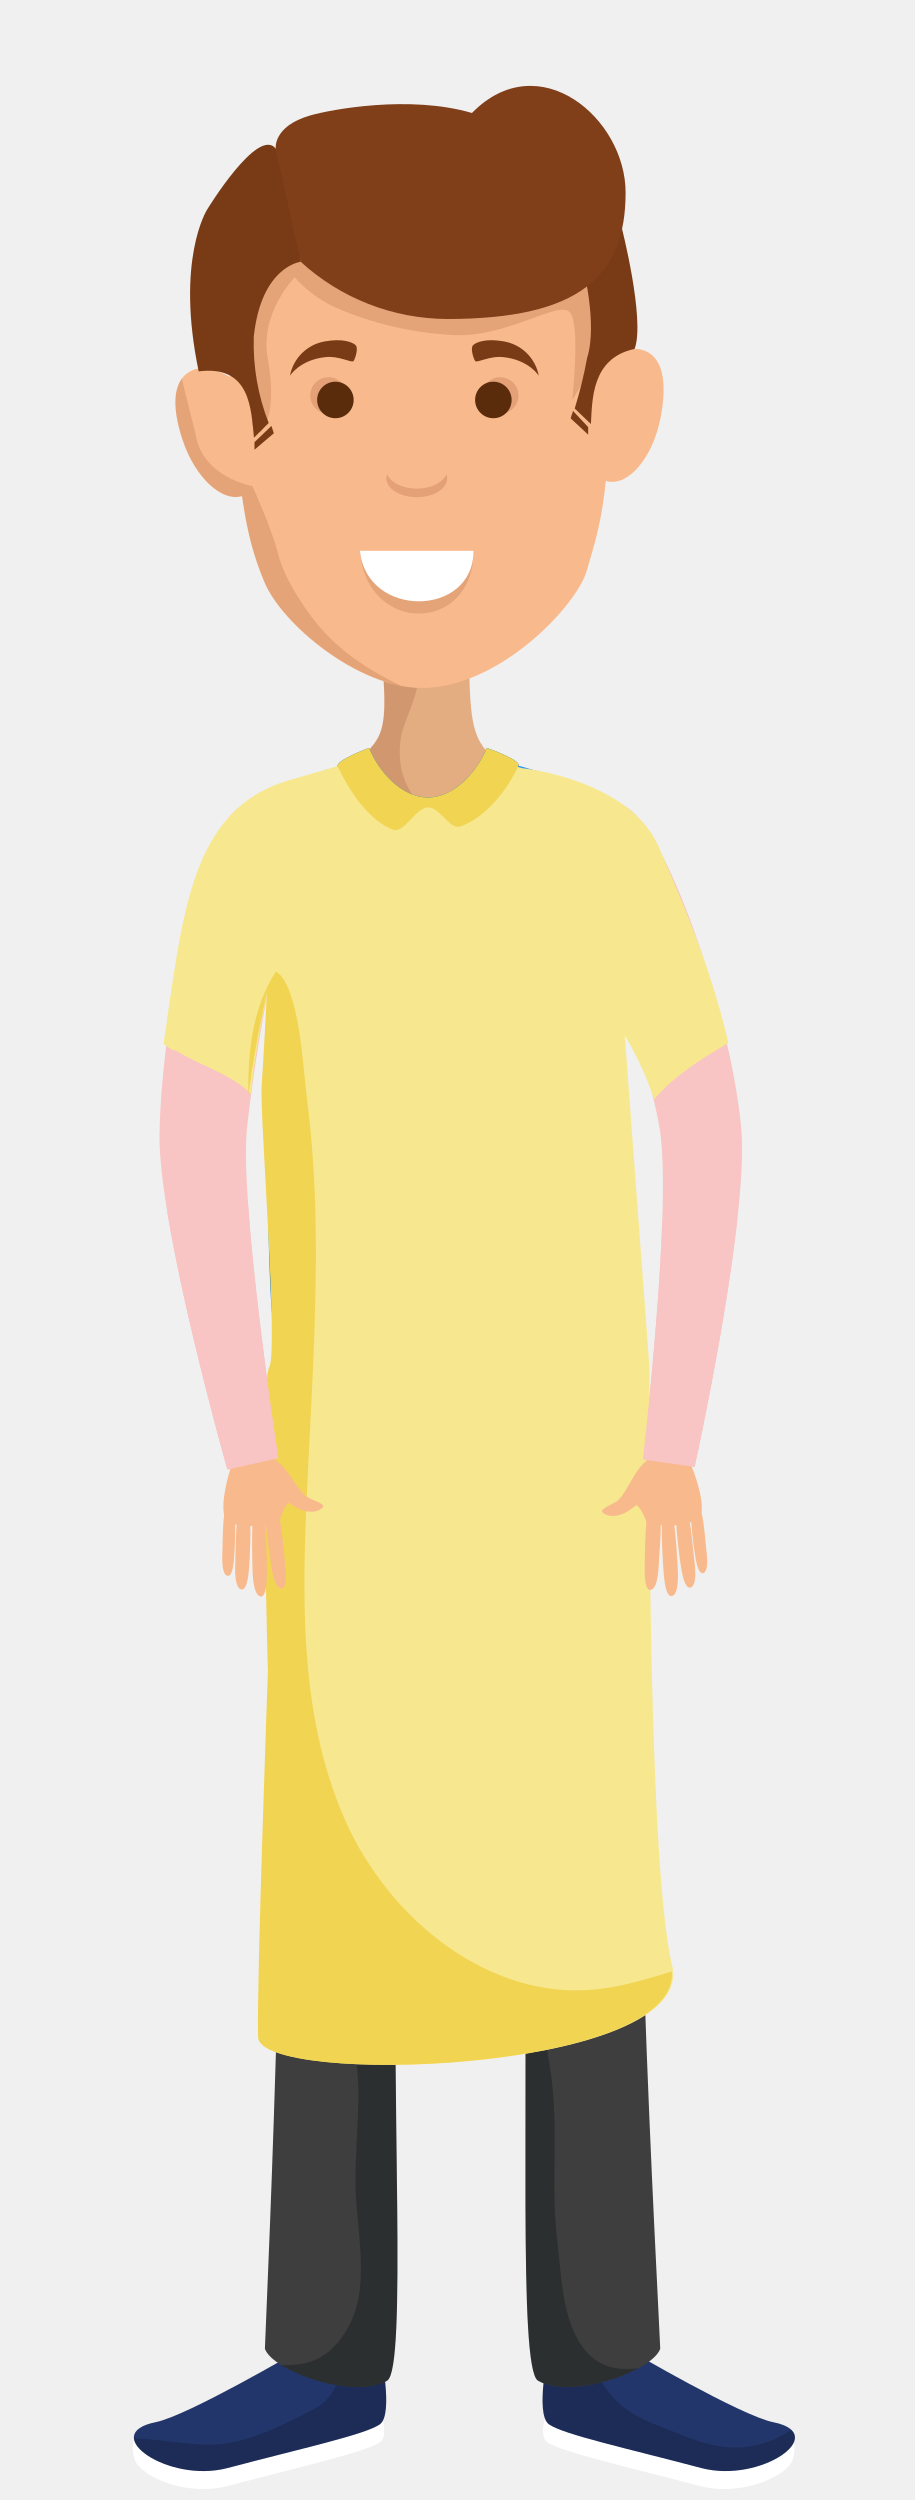
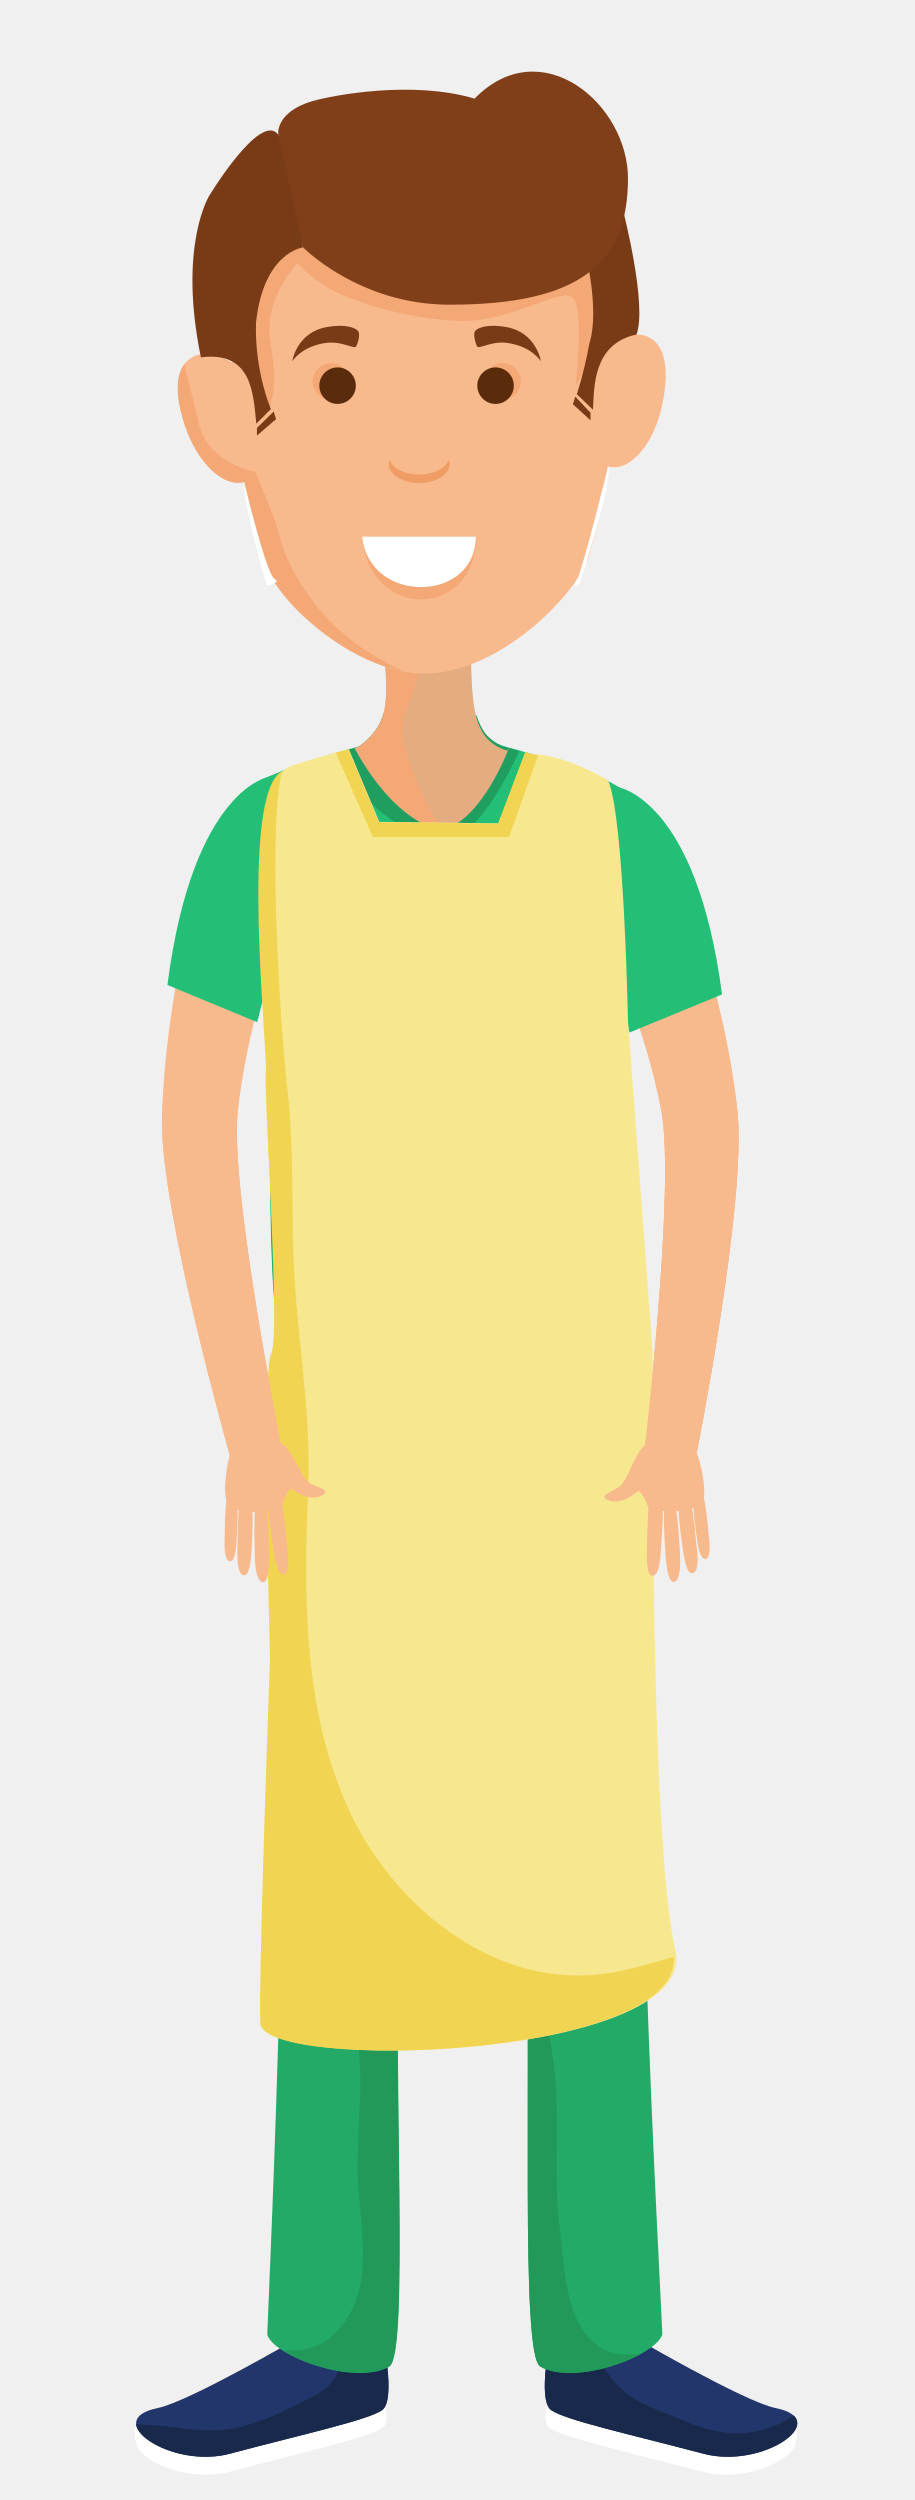
- <svg xmlns="http://www.w3.org/2000/svg" viewBox="0 0 300.52 821.26">
-   <defs>
-     <style>.cls-1{isolation:isolate;}.cls-2{fill:#fff;}.cls-3{fill:#22366b;}.cls-4{fill:#cfcfcf;}.cls-10,.cls-13,.cls-4,.cls-6,.cls-8{mix-blend-mode:multiply;}.cls-5{fill:#3e3e3e;}.cls-6{fill:#b7c1c6;}.cls-7{fill:#2b96f4;}.cls-8{fill:#ddcfc9;}.cls-9{fill:#e3ac81;}.cls-10{fill:#ebe0da;}.cls-11{fill:#f8ba8c;}.cls-12{fill:#793b16;}.cls-13{fill:#eadbd8;}.cls-14{fill:#5b2c0b;}.cls-15{fill:#803e19;}.cls-16{fill:#0874b7;}.cls-17{fill:#f8c4c4;}.cls-18{fill:#f7e88f;}.cls-19{fill:#f2d453;}</style>
-   </defs>
-   <g class="cls-1">
-     <g id="OBJECT">
-       <path class="cls-2" d="M74.76,816.67c24.38-6.46,45.14-11.14,50-14.34,3.3-2.16-.06-10.67-.06-10.67L98.42,778,44,800.84s-1.26,5.41,1,8.59C48.87,814.71,62.51,819.91,74.76,816.67Z" />
-       <path class="cls-2" d="M229.85,816.67c-24.38-6.46-45.14-11.14-50-14.34-3.3-2.16.07-10.67.07-10.67L206.19,778l54.43,22.89s1.28,5.41-1,8.59C255.75,814.71,242.1,819.91,229.85,816.67Z" />
-       <path class="cls-3" d="M230.35,810.76c-24.37-6.46-45.24-11-50-14.34s0-24.86,0-24.86l26.36.48S243.41,793.58,254,795.7C273.12,799.53,250,815.94,230.35,810.76Z" />
-       <path class="cls-4" d="M259.91,798.18A32.37,32.37,0,0,1,240.09,804c-5.9-.33-11.4-2.13-16.83-4.37-5.62-2.32-12.27-4.46-17.26-8-7.22-5.1-10.39-12.88-15.17-19.92l-10.5-.2s-4.78,21.51,0,24.86,25.65,7.88,50,14.34C247,815.16,266.21,804,259.91,798.18Z" />
-       <path class="cls-5" d="M151.24,501.37c6.69,10.52,18.82,59,20.73,119.64,2.06,65.48-1.91,157.25,4.78,161.07,11.27,6.44,37.76-3.34,40.14-10.52-.47-13.85-11.72-207.7-5.27-288.71C174.11,461.11,136,477.44,151.24,501.37Z" />
-       <path class="cls-6" d="M192.37,772.24c-7.83-9.22-7.92-25-9.31-36.42-2.2-18.15.53-35.88-2-54.09-1.64-11.83-5.71-28.62-.39-39.93,1.86-4,7.39-5.72,10.24-8.72,1.9-2-4.26-3.65-5.51-4.37-1.75-1-2.94-3.21-3.69-5-2.32-5.43-1.66-12.55-2.29-18.31-1.07-9.82-1.92-19.66-2.42-29.53-1.17-22.77,3.57-63-24.21-71.58,6.86,14.8,17.4,60.47,19.17,116.69,2.06,65.48-1.91,157.25,4.78,161.07,8,4.57,23.67,1,32.94-4.08C203.3,778.75,197.18,777.91,192.37,772.24Z" />
-       <path class="cls-3" d="M74.76,810.76c24.38-6.46,45.24-11,50-14.34s0-24.86,0-24.86L98.42,772S61.7,793.58,51.11,795.7C32,799.53,55.16,815.94,74.76,810.76Z" />
-       <path class="cls-4" d="M124.78,771.56l-14,.26a15.91,15.91,0,0,1-7.93,19.72c-8.18,4.25-17.56,9-26.58,10.83-10.13,2.11-20.82-1-31-1.25a3.31,3.31,0,0,1-1.3-.28c.2,5.94,16.44,13.71,30.78,9.92,24.38-6.46,45.24-11,50-14.34S124.78,771.56,124.78,771.56Z" />
-       <path class="cls-5" d="M148.05,499.54c-6.69,10.51-15.8,60.78-17.71,121.47-2.06,65.48,3.52,157.25-3.17,161.07-11.27,6.44-37.76-3.34-40.15-10.52.5-14.29,9.72-207.4,3.23-288.83C127.77,461,163.28,475.61,148.05,499.54Z" />
-       <path class="cls-6" d="M148.05,499.54c.49-.78.93-1.54,1.32-2.3-19.23,13-24.76,40.2-27.08,62.34-1.63,15.55-.18,31-1.4,46.53-.47,6.07-.91,13.23-5,18.15-2.58,3.13-5.9,5.3-9.29,7.41,3.52,2.34,7.76,4.3,9.51,8,3.34,7-1.24,11-1,18,.31,10.14,2.64,20.09,2.61,30.27s-1.13,20.53-.92,30.79c.31,15.07,5.45,33.79-3.42,47.48-6,9.23-12.54,10.88-21,10.74,8.9,5.57,26.19,10,34.74,5.13,6.69-3.82,1.11-95.59,3.17-161.07C132.25,560.32,141.36,510.05,148.05,499.54Z" />
-       <path class="cls-5" d="M91.46,487.79c-1.88-13.87-1.47-34.4.56-40.38S205,429.17,208.14,445.72c1.24.06,5.67,19.45,3.48,37.13C208.4,508.94,94.57,510.72,91.46,487.79Z" />
-       <path class="cls-7" d="M208.14,445.72C189.87,459.61,112,460,92,447.41c-6.68-14.59-2.89-126.52-2.89-126.52S73.38,271.14,77.94,266c9.28-10.5,63.53-21.76,63.53-21.76S199.19,257,205.5,266c3.07,4.39-5.13,45-2.83,88.87C205.11,401.27,211.92,429.75,208.14,445.72Z" />
-       <path class="cls-8" d="M191.34,327.68a231.33,231.33,0,0,0,7.64,51c2.09,8.12,3.82,16.33,5.91,24.44a60.72,60.72,0,0,0,2.77,7.91c-1.53-14.81-3.79-33.31-5-56.17-1.38-26.4,1-51.61,2.51-68.46C198,299.31,190.91,313.45,191.34,327.68Z" />
-       <path class="cls-8" d="M151.88,447.47c-25,.9-44.8-11.75-48.75-24.87s-2.84-69.46-4.56-94.13c-1.19-17-7.54-30.54-18.72-41.23,3.54,15.51,9.28,33.65,9.28,33.65S85.34,432.82,92,447.41c14.48,9.16,59.48,11.44,90.06,6.7C171.63,453.67,161.91,447.11,151.88,447.47Z" />
-       <path class="cls-9" d="M166.45,250.41s-7.19,12.72-24.3,12.72a34,34,0,0,1-26.25-12.61s3.23-1.17,7.07-6.31,4.33-12.36,1.38-37.81c-3.65-31.56,28.72-34.23,30.06-6.45-.81,32.2.27,39.67,4.29,45.35C161.46,249.2,166.45,250.41,166.45,250.41Z" />
-       <path class="cls-10" d="M131.57,243.07c1.12-8.51,11-21.63,2.47-29.14a21.86,21.86,0,0,0-9.37-4.66c2.59,23.11,2.1,29.86-1.7,34.94s-7.07,6.31-7.07,6.31A39.77,39.77,0,0,0,136.25,262C132.41,257.22,130.58,250.66,131.57,243.07Z" />
-       <path class="cls-11" d="M209.93,114.71c-2.39-.42-5.66.56-8.78,2.52.21-8.64.35-17.75.49-27.38.49-34.42-35.73-51.47-65.7-47.94C98.51,46.31,73.25,61.56,74.06,92c.21,8,.65,19.35,1.48,31.85-4.05-2.44-8.53-3.47-11.41-2.55-7.42,2.39-8.14,11.46-4.07,23.5S72.74,164.94,79.49,163c1.81,12.55,3.86,19.76,7.32,28.14,5.81,14.06,31,34.87,51.78,34.87,25.34,0,50.75-26.93,54.12-38.39,2.88-9.81,5-16.63,6.31-29.67a4.41,4.41,0,0,0,.7.23c7,1.34,14.68-8,17.23-20.71C219.46,124.93,217.59,116,209.93,114.71Z" />
-       <path class="cls-10" d="M104.11,204.85c-4.75-5.83-10.86-15.29-12.65-22.57-2.06-8.38-8.53-22.59-8.53-22.59s-16.33-2.78-18.66-16.9c-.26-1.59-4.34-16.93-4.49-18.52-3.13,4.12-2.77,11.47.28,20.49,4.09,12.05,12.68,20.18,19.43,18.19,1.81,12.55,3.86,19.76,7.32,28.14,5.17,12.51,25.71,30.35,44.78,34.14C121.06,220.11,111.49,213.91,104.11,204.85Z" />
-       <path class="cls-10" d="M201.5,99c-3.73-10.17-2.38-20-11.22-22.37-5.73-1.53-31.77,21-37.47,19.43-12.69-3.62-23.34-8.25-33.41-16.8-3.08-2.62-8.78-7.33-12.74-3.44-2.54,2.5-8.6-2.78-10,.45-3.34,7.58-8-2.14-13.28,4.39-1.63,2-4,13.07-5.9,14.79-2.92,2.65,4.72,23.88,5.06,27.4a138.43,138.43,0,0,1,.26,16.79c.26-.32,2.58,2.77,2.85,2.44,4.72-5.83,3.59-17.27,2.3-24.43-2.68-14.89,8.87-26.52,8.87-26.52A40.69,40.69,0,0,0,110.14,101a111.61,111.61,0,0,0,39,9.08c17.48.86,34.48-11.6,38.06-7.48s.77,28.76.77,28.76S204.16,106.23,201.5,99Z" />
-       <path class="cls-12" d="M98.78,86s0-25.24-8.2-37.2C84.69,41.45,68,68.91,68,68.91S57.59,85.3,65.27,122c17-2.15,17.19,12.3,18.16,21.79,1.71-1.77,4.84-4.83,4.84-4.83a71.19,71.19,0,0,1-4.9-28.39C85.83,87.44,98.78,86,98.78,86Z" />
-       <path class="cls-12" d="M191.32,86.91s5.14,19.44,1.54,30.7a139.3,139.3,0,0,1-4.07,16.59l5.33,5.11c.45-7.73.08-21.7,14.35-24.68,3.57-9.57-4.35-40.33-4.35-40.33Z" />
-       <path class="cls-12" d="M116.18,118.57c-.55.85-4.66-1.76-9.31-1.25-8.44.91-11.62,6.12-11.62,6.12a14.08,14.08,0,0,1,11.6-11.31c5.75-1,8.87.25,9.93,1.21S116.72,117.72,116.18,118.57Z" />
-       <path class="cls-10" d="M118.22,181.05c2.2,27.6,37.36,27.11,37.36,0Z" />
-       <path class="cls-13" d="M136.9,160.52c-4.73,0-8.69-2.05-9.71-4.79a4,4,0,0,0-.27,1.4c0,3.42,4.47,6.19,10,6.19s10-2.77,10-6.19a4,4,0,0,0-.27-1.4C145.59,158.47,141.63,160.52,136.9,160.52Z" />
-       <path class="cls-13" d="M113.92,129.93a6,6,0,1,1-6-6A6,6,0,0,1,113.92,129.93Z" />
-       <path class="cls-14" d="M116.18,131.39a6,6,0,1,1-6-6A6,6,0,0,1,116.18,131.39Z" />
-       <path class="cls-12" d="M156.07,118.57c.54.85,4.65-1.76,9.3-1.25,8.44.91,11.63,6.12,11.63,6.12a14.09,14.09,0,0,0-11.61-11.31c-5.75-1-8.87.25-9.93,1.21S155.52,117.72,156.07,118.57Z" />
-       <path class="cls-13" d="M158.32,129.93a6,6,0,1,0,6-6A6,6,0,0,0,158.32,129.93Z" />
-       <path class="cls-14" d="M156.07,131.39a6,6,0,1,0,6-6A6,6,0,0,0,156.07,131.39Z" />
-       <path class="cls-15" d="M205.51,63.31c0,27.48-15.17,41.48-58.63,41.48A71.83,71.83,0,0,1,98.78,86l-8.2-37.2s-1-7.3,11.28-10.86c6.7-1.94,32.68-6.86,53.17-.82C177,14.68,205.56,38.86,205.51,63.31Z" />
-       <path class="cls-16" d="M159.9,245.68c-3.08,7.66-10.57,16.3-19.33,16.3s-16.25-8.64-19.33-16.3c0,0-11.22,4.17-10.31,6.11,3.62,7.74,10.19,17.79,18.24,20.79,3.55,1.33,7.45-7.33,11.46-7.33s7.18,7.48,10.61,6.26c8.36-3,15.45-12,19.1-20C171.19,249.64,159.9,245.68,159.9,245.68Z" />
-       <polygon class="cls-12" points="193.22 142.79 187.45 137.42 188.24 135 193.22 140.31 193.22 142.79" />
-       <polygon class="cls-12" points="83.6 147.73 89.96 142.33 89.17 139.91 83.6 145.24 83.6 147.73" />
-       <path class="cls-2" d="M118.24,180.93c2.2,22.34,37.32,21.94,37.32,0Z" />
-       <path class="cls-7" d="M112.49,250l-.12-.12S119.82,247.81,112.49,250Z" />
-       <path class="cls-17" d="M74.7,482.73,91.46,479s-12.9-83.26-10.31-108.57a549.68,549.68,0,0,1,9.43-56.93s1.35-55.19-11.33-48.72S53,333.8,52.4,372.52C51.92,402.4,74.7,482.73,74.7,482.73Z" />
-       <path class="cls-17" d="M228.18,481.87l-17-2.41s10-84.66,5.37-109.68c-5.13-27.72-17.86-55.35-17.86-55.35s-6.89-55.09,6.26-49.67,34.75,66.78,38.5,105.33C246.33,399.84,228.18,481.87,228.18,481.87Z" />
-       <path class="cls-18" d="M220.79,645.57c-8.63-35.39-7.46-196.64-7.46-196.64l-8.1-108.81a108.84,108.84,0,0,1,9.66,21l.06-.08c6.78-7.92,15.57-13.18,24.32-18.48-6-26.18-16.8-50.17-22.78-64.15-9.61-22.46-45-26.07-45-26.07l-3.9-1.08L156.83,260l-7.92,4h-5.65l-11.76-1.12h-6L122.6,260l-9-9.11c-3.07.91-8.72,2.56-18.58,5.41C62,265.84,60,301.44,53.71,342.93l2.77,1.91a4,4,0,0,1,1.83.61c7.75,4.7,17.61,7.39,24.14,13.88a281,281,0,0,1,5.68-34.15S87,348,86.35,357s5.54,87,2.43,92.26-.42,99.93-.42,99.93S84.64,652.79,85.2,669.23c.55,16.11,138.69,11.91,135.92-21.63A12.25,12.25,0,0,0,220.79,645.57Z" />
-       <path class="cls-19" d="M84.79,669.23C84.23,652.79,88,549.16,88,549.16s-2.69-94.66.42-99.93S85.3,366,85.94,357s1.78-31.79,1.78-31.79c.28.39-3.66,15.42-6.13,34.54-.25-14.9,1.59-29.13,9.07-40.63,7.71,4.83,8.89,31.83,10.06,40.72a379.68,379.68,0,0,1,3,44.58c.41,30.38-1.83,60.71-3.11,91.05-1.47,35-1.31,71.33,13.12,103.24s46.82,58.22,81.68,54.85c8.65-.84,17-3.4,25.32-5.93C223.48,681.14,85.34,685.34,84.79,669.23Z" />
-       <path class="cls-11" d="M230.36,497c1.58-5.69-6.36-26.4-11.17-26.28-4,.1-10.43,16.14-10.18,23.7,1.55.88,2.69,3.93,3.33,5.42S228.78,502.71,230.36,497Z" />
-       <path class="cls-11" d="M218,516.43c-.33-4.14-.71-10.64-.59-16.32a12.6,12.6,0,0,0,3.85-.81c.83,5.27,1.16,12,1.39,16,.33,5.85-.48,8.84-2,9C219.25,524.51,218.39,521.78,218,516.43Z" />
-       <path class="cls-11" d="M223.62,514.2c-.57-3.85-1.35-9.93-1.57-15.25a16,16,0,0,0,4.09-1.11c1.13,4.91,1.5,11.42,2,15.19.68,5.46.07,8.28-1.44,8.51C225.37,521.74,224.37,519.21,223.62,514.2Z" />
-       <path class="cls-11" d="M228.26,510.49a130.07,130.07,0,0,1-1.35-13,13.06,13.06,0,0,0,3.49-.94c1,4.19,1.28,9.74,1.68,13,.58,4.67.06,7.07-1.22,7.27C229.75,516.93,228.89,514.76,228.26,510.49Z" />
-       <path class="cls-11" d="M211.78,514.57c.07-3.9.11-11.45.77-16.73,1.29.11,3.18,1.27,4.42,1,.31,5-.41,11.5-.57,15.29-.23,5.51-1.3,8.19-2.83,8.17C212.26,522.29,211.69,519.62,211.78,514.57Z" />
-       <path class="cls-11" d="M202.85,493c3.06-2.43,5.73-11,10.33-13.66.7,1.1,4.22,6.47,5.18,7.29-3.81,3.29-8.28,7.2-11.4,9.37-4.52,3.15-8.2,1.94-9.11.71C197.07,495.61,201.31,494.19,202.85,493Z" />
-       <path class="cls-11" d="M73.75,498c-2-5.54,4.21-26.83,9-27.1,4-.22,11.7,15.25,12.06,22.81-1.48,1-2.37,4.13-2.88,5.67S75.79,503.55,73.75,498Z" />
-       <path class="cls-11" d="M87.67,516.35c0-4.15-.15-10.66-.73-16.31a12.92,12.92,0,0,1-3.91-.5c-.4,5.32-.18,12-.08,16.06.14,5.86,1.19,8.77,2.76,8.85C87.05,524.51,87.68,521.71,87.67,516.35Z" />
-       <path class="cls-11" d="M81.85,514.59c.26-3.9.55-10,.34-15.34a15.76,15.76,0,0,1-4.16-.77c-.74,5-.58,11.5-.74,15.3-.24,5.5.6,8.26,2.12,8.37C80.72,522.24,81.52,519.63,81.85,514.59Z" />
-       <path class="cls-11" d="M76.94,511.26c.22-3.32.46-8.55.29-13.09a13.4,13.4,0,0,1-3.56-.65c-.62,4.25-.48,9.81-.63,13-.2,4.7.52,7.06,1.81,7.15C76,517.79,76.66,515.57,76.94,511.26Z" />
-       <path class="cls-11" d="M93.69,514c-.39-3.88-1-11.4-2.12-16.61-1.28.22-3.07,1.53-4.32,1.36.1,5,1.34,11.43,1.8,15.2.68,5.47,2,8.06,3.48,7.91C93.84,521.73,94.19,519,93.69,514Z" />
-       <path class="cls-11" d="M100.84,491.74c-3.24-2.18-6.6-10.49-11.4-12.79-.6,1.16-3.68,6.79-4.57,7.68,4.07,3,8.84,6.52,12.12,8.43,4.76,2.77,8.33,1.26,9.14,0C106.83,493.91,102.48,492.83,100.84,491.74Z" />
-       <path class="cls-17" d="M219.2,401.4c-.55-.1-1.11-.21-1.65-.33-1.14,34-6.38,78.39-6.38,78.39l17,2.41s10.17-46,14.07-81.57A57,57,0,0,1,219.2,401.4Z" />
-       <path class="cls-17" d="M54.93,398c5.85,35.7,19.77,84.78,19.77,84.78L91.46,479s-7.55-48.76-9.94-83A262,262,0,0,1,54.93,398Z" />
-       <path class="cls-19" d="M159.9,245.68c-3.08,7.66-10.57,16.3-19.33,16.3s-16.25-8.64-19.33-16.3c0,0-11.22,4.17-10.31,6.11,3.62,7.74,10.19,17.79,18.24,20.79,3.55,1.33,7.45-7.33,11.46-7.33s7.18,7.48,10.61,6.26c8.36-3,15.45-12,19.1-20C171.19,249.64,159.9,245.68,159.9,245.68Z" />
+ <svg xmlns="http://www.w3.org/2000/svg" version="1.1" id="Layer_1" x="0px" y="0px" viewBox="0 0 300.5 821.3" style="enable-background:new 0 0 300.5 821.3;" xml:space="preserve">
+   <style type="text/css">
+ 	.st0{fill:#F8BA8C;}
+ 	.st1{fill:#FFFFFF;}
+ 	.st2{fill:#22366B;}
+ 	.st3{fill:#18294C;}
+ 	.st4{fill:#22AA66;}
+ 	.st5{fill:#229958;}
+ 	.st6{fill:#209E5F;}
+ 	.st7{fill:#24BF77;}
+ 	.st8{fill:#25AF66;}
+ 	.st9{fill:#E3AC81;}
+ 	.st10{fill:#F4A876;}
+ 	.st11{fill:#793B16;}
+ 	.st12{fill:#EADBD5;}
+ 	.st13{fill:#EF9D65;}
+ 	.st14{fill:#5B2C0B;}
+ 	.st15{fill:#803E19;}
+ 	.st16{fill:#F7E88F;}
+ 	.st17{fill:#F2D453;}
+ </style>
+   <g id="BACKGROUND">
+ </g>
+   <g id="OBJECT">
+     <path class="st0" d="M228.9,477.2l-17-2.4c0,0,10-84.7,5.4-109.7c-5.1-27.7-17.9-55.3-17.9-55.3s-6.9-55.1,6.3-49.7   s32.8,66.9,36.6,105.5C245.2,395.3,228.9,477.2,228.9,477.2z" />
+     <g>
+       <g>
+         <g>
+           <g>
+             <path class="st1" d="M75.5,812c24.4-6.5,45.1-11.1,50-14.3c3.3-2.2-0.1-10.7-0.1-10.7l-26.3-13.7l-54.4,22.9c0,0-1.3,5.4,1,8.6       C49.6,810,63.3,815.2,75.5,812z" />
+             <path class="st1" d="M230.6,812c-24.4-6.5-45.1-11.1-50-14.3c-3.3-2.2,0.1-10.7,0.1-10.7l26.3-13.7l54.4,22.9       c0,0,1.3,5.4-1,8.6C256.5,810,242.9,815.2,230.6,812z" />
+             <path class="st2" d="M231.1,806.1c-24.4-6.5-45.2-11-50-14.3s0-24.9,0-24.9l26.4,0.5c0,0,36.7,21.5,47.3,23.7       C273.9,794.9,250.7,811.3,231.1,806.1z" />
+             <path class="st3" d="M260.7,793.5c-5.4,4-13.4,6.2-19.8,5.9c-5.9-0.3-11.4-2.1-16.8-4.4c-5.6-2.3-12.3-4.5-17.3-8       c-7.2-5.1-10.4-12.9-15.2-19.9l-10.5-0.2c0,0-4.8,21.5,0,24.9c4.8,3.3,25.6,7.9,50,14.3C247.8,810.5,267,799.3,260.7,793.5z" />
+             <path class="st4" d="M152,496.7c6.7,10.5,18.8,58.9,20.7,119.6c2.1,65.5-1.9,157.2,4.8,161.1c11.3,6.4,37.8-3.3,40.1-10.5       c-0.5-13.9-11.7-207.7-5.3-288.7C174.9,456.4,136.8,472.8,152,496.7z" />
+             <path class="st5" d="M193.1,767.6c-7.8-9.2-7.9-25-9.3-36.4c-2.2-18.1,0.5-35.9-2-54.1c-1.6-11.8-5.7-28.6-0.4-39.9       c1.9-4,7.4-5.7,10.2-8.7c1.9-2-4.3-3.6-5.5-4.4c-1.7-1-2.9-3.2-3.7-5c-2.3-5.4-1.7-12.5-2.3-18.3c-1.1-9.8-1.9-19.7-2.4-29.5       c-1.2-22.8,3.6-63-24.2-71.6c6.9,14.8,17.4,60.5,19.2,116.7c2.1,65.5-1.9,157.2,4.8,161.1c8,4.6,23.7,1,32.9-4.1       C204.1,774.1,197.9,773.2,193.1,767.6z" />
+             <path class="st2" d="M75.5,806.1c24.4-6.5,45.2-11,50-14.3s0-24.9,0-24.9l-26.4,0.5c0,0-36.7,21.5-47.3,23.7       C32.8,794.9,55.9,811.3,75.5,806.1z" />
+             <path class="st3" d="M125.5,766.9l-14,0.3c2.4,7.1,0.2,15.5-7.9,19.7c-8.2,4.3-17.6,9-26.6,10.8c-10.1,2.1-20.8-1-31-1.2       c-0.5,0-0.9-0.1-1.3-0.3c0.2,5.9,16.4,13.7,30.8,9.9c24.4-6.5,45.2-11,50-14.3C130.3,788.4,125.5,766.9,125.5,766.9z" />
+             <path class="st4" d="M148.8,494.9c-6.7,10.5-15.8,60.8-17.7,121.5c-2.1,65.5,3.5,157.2-3.2,161.1c-11.3,6.4-37.8-3.3-40.1-10.5       c0.5-14.3,9.7-207.4,3.2-288.8C128.5,456.3,164,470.9,148.8,494.9z" />
+             <path class="st5" d="M148.8,494.9c0.5-0.8,0.9-1.5,1.3-2.3c-19.2,13-24.8,40.2-27.1,62.3c-1.6,15.6-0.2,31-1.4,46.5       c-0.5,6.1-0.9,13.2-5,18.1c-2.6,3.1-5.9,5.3-9.3,7.4c3.5,2.3,7.8,4.3,9.5,8c3.3,7-1.2,11-1,18c0.3,10.1,2.6,20.1,2.6,30.3       c0,10.3-1.1,20.5-0.9,30.8c0.3,15.1,5.4,33.8-3.4,47.5c-6,9.2-12.5,10.9-21,10.7c8.9,5.6,26.2,10,34.7,5.1       c6.7-3.8,1.1-95.6,3.2-161.1C133,555.7,142.1,505.4,148.8,494.9z" />
+             <path class="st4" d="M212.4,478.2c-3.2,26.1-117,27.9-120.2,4.9c-1.5-10.9-1.5-26-0.5-34.8c0.3-2.4,0.6-4.3,1.1-5.6       c2-6,112.9-18.2,116.1-1.7c0.4,0,1,1.7,1.7,4.5C212.2,452.4,213.9,465.7,212.4,478.2z" />
+             <path class="st6" d="M210.6,445.6c-1.7,1.2-3.6,2-5.6,2.8c-29.4,11.8-62.5,11.2-93.6,5.4c-6.3-1.2-13.5-2.5-19.7-5.4       c0.3-2.4,0.6-4.3,1.1-5.6c2-6,112.9-18.2,116.1-1.7C209.3,441.1,209.9,442.8,210.6,445.6z" />
+             <path class="st7" d="M208.9,441.1c-5,3.8-14.5,6.6-26.1,8.4c-7,1.1-14.7,1.8-22.6,2.1c-1.6,0.1-3.2,0.1-4.8,0.2       c-0.8,0-1.6,0-2.4,0c-24.8,0.4-50-2.6-60.2-9.1c-6.7-14.6-2.9-126.5-2.9-126.5s-0.1-0.2-0.2-0.6c0-0.1-0.1-0.2-0.1-0.3       c-0.1-0.2-0.1-0.4-0.2-0.6c0,0,0,0,0-0.1l0,0c0-0.1-0.1-0.2-0.1-0.3c-0.2-0.8-0.5-1.7-0.9-2.8c-0.1-0.2-0.1-0.4-0.2-0.7       c-0.1-0.4-0.3-0.9-0.4-1.4c-0.1-0.2-0.1-0.4-0.2-0.6c0-0.1,0-0.1,0-0.2c-0.1-0.4-0.2-0.7-0.3-1.1c0,0,0,0,0-0.1l0,0       c0-0.2-0.1-0.3-0.1-0.5c-0.1-0.3-0.2-0.5-0.2-0.8c-0.6-2-1.2-4.2-1.9-6.5c-0.2-0.8-0.4-1.6-0.7-2.5c-0.3-0.9-0.5-1.9-0.8-2.9       s-0.5-2-0.8-2.9c-0.1-0.4-0.2-0.8-0.3-1.2c0-0.1,0-0.2-0.1-0.3c-0.2-0.9-0.5-1.9-0.7-2.8c0-0.1,0-0.1,0-0.2       c-0.2-0.6-0.3-1.3-0.5-1.9c-2.7-11.2-4.5-21.6-2.5-23.8c0.3-0.4,0.8-0.8,1.3-1.2l0,0c5.5-4.6,18.7-9.2,31.5-12.9       c2-0.6,3.9-1.1,5.8-1.6l0,0c5.6-1.5,10.9-2.8,15.1-3.8c5.9-1.4,9.8-2.2,9.8-2.2s11.4,2.5,24.6,6.1c0.2,0.1,0.3,0.1,0.3,0.1l0,0       c1.1,0.3,2.3,0.6,3.4,0.9c13.9,3.9,28.9,8.8,34.2,13.1l0,0c0.6,0.5,1.1,1,1.5,1.5c1.2,1.8,0.7,9.3-0.3,20.4       c-0.2,2.1-0.4,4.3-0.6,6.6c-0.1,0.9-0.2,1.8-0.2,2.7c-0.1,1.6-0.3,3.3-0.4,5c-0.1,1.1-0.2,2.3-0.3,3.5       c-0.3,3.9-0.6,8.1-0.8,12.4c-0.1,1.1-0.1,2.3-0.2,3.5c-0.1,1-0.1,2.1-0.1,3.1c0,0.1,0,0.2,0,0.3v0.1c-0.1,2.4-0.2,4.9-0.2,7.4       c0,1.2-0.1,2.4-0.1,3.6c-0.1,6.6,0,13.4,0.4,20.3c0.1,1.7,0.2,3.4,0.3,5.1c0,0.8,0.1,1.7,0.2,2.5c0.2,3.2,0.4,6.3,0.7,9.4       c0.1,0.8,0.1,1.5,0.2,2.2c0.2,2.1,0.4,4.2,0.5,6.3c0.1,0.7,0.1,1.4,0.2,2.1c0.3,3,0.6,5.9,0.8,8.7c0.1,1.1,0.2,2.2,0.4,3.3       c0.3,2.7,0.6,5.3,0.8,7.9c0.2,1.5,0.3,2.9,0.5,4.3c0.2,1.5,0.3,3,0.5,4.4C210,421.6,210.8,432.9,208.9,441.1z" />
+             <path class="st6" d="M170.6,246.7c-2.7,6-12.9,27.2-23.6,29.5c0,0-24.9-1.5-35.6-29c2-0.6,3.9-1.1,5.8-1.6l0,0       c0.2-0.1,0.4-0.2,0.6-0.3c0.1-0.1,0.3-0.2,0.4-0.3c1.3-0.9,3.3-2.5,5.4-5.4c0.1-0.2,0.2-0.3,0.3-0.5c0.2-0.3,0.4-0.6,0.6-1       c0.1-0.2,0.2-0.4,0.3-0.6c0.5-1,0.9-2,1.2-3.2c2.1-0.1,4.6-0.2,7.2-0.3l0,0c7.4-0.2,16.2,0,23.4,1.1c0.7,2.3,1.5,3.9,2.6,5.5       c2.3,3.3,6.3,4.7,7.4,5c0.2,0.1,0.3,0.1,0.3,0.1l0,0C168.3,246.1,169.5,246.4,170.6,246.7z" />
+             <path class="st6" d="M192.1,323c0.5,17.3,3.3,34.2,7.6,51c2.1,8.1,3.8,16.3,5.9,24.4c0.7,2.7,1.7,5.3,2.8,7.9       c-1.5-14.8-3.8-33.3-5-56.2c-1.4-26.4,1-51.6,2.5-68.5C198.8,294.6,191.7,308.8,192.1,323z" />
+             <path class="st8" d="M152.6,442.8c-25,0.9-44.8-11.7-48.8-24.9c-4-13.1-2.8-69.5-4.6-94.1c-1.2-17-7.5-30.5-18.7-41.2       c3.5,15.5,9.3,33.7,9.3,33.7S86,428.2,92.7,442.8c14.5,9.2,59.5,11.4,90.1,6.7C172.4,449,162.7,442.4,152.6,442.8z" />
+             <path class="st9" d="M167.2,245.7L167.2,245.7c-0.2,0.6-8.9,23.9-22,27c-0.8-0.2-1.7-0.4-2.5-0.6c-0.2-0.1-0.4-0.1-0.6-0.2       c-0.3-0.1-0.6-0.2-0.8-0.3c-0.4-0.1-0.7-0.3-1.1-0.4c-0.3-0.1-0.7-0.3-1-0.5c-12-5.9-20.6-21-22.3-24.2       c-0.1-0.1-0.1-0.2-0.2-0.3c0-0.1-0.1-0.1-0.1-0.2c0-0.1,0-0.1,0-0.1s0,0,0.1-0.1s0.3-0.1,0.5-0.2l0,0c0.2-0.1,0.4-0.2,0.6-0.3       c0.1-0.1,0.3-0.2,0.4-0.3c1.3-0.9,3.3-2.5,5.4-5.4c0.1-0.2,0.2-0.3,0.3-0.5c0.2-0.3,0.4-0.6,0.6-1c0.1-0.2,0.2-0.4,0.3-0.6       c0.5-1,0.9-2,1.2-3.2c0.1-0.5,0.3-1.1,0.4-1.8c0-0.3,0.1-0.5,0.1-0.8c0,0,0-0.1,0-0.2c0.1-0.5,0.1-0.9,0.2-1.5       c0.2-2.3,0.2-5.2,0-8.7c0-0.4,0-0.8-0.1-1.3c0-0.2,0-0.4,0-0.7c0-0.1,0-0.2,0-0.4l0,0c0-0.1,0-0.2,0-0.3s0-0.3,0-0.5       c0-0.1,0-0.1,0-0.2c0-0.1,0-0.3,0-0.5l0,0c0-0.3,0-0.6-0.1-1c0-0.3,0-0.5-0.1-0.8c0-0.2,0-0.4,0-0.6c0-0.3,0-0.6-0.1-0.9       c0-0.5-0.1-1.1-0.1-1.6c0-0.1,0-0.2,0-0.4c0-0.1,0-0.2,0-0.3l0,0c0-0.1,0-0.1,0-0.2c0-0.2,0-0.4,0-0.6c0-0.2,0-0.4-0.1-0.6       c0-0.2,0-0.4-0.1-0.6c0-0.2,0-0.4-0.1-0.6c0-0.2,0-0.4-0.1-0.6c0-0.2,0-0.3-0.1-0.5l0,0l0,0c0-0.1,0-0.3,0-0.4v-0.1       c0-0.2,0-0.4-0.1-0.6c0-0.2,0-0.4-0.1-0.6c0-0.2,0-0.4-0.1-0.6c0-0.2,0-0.4-0.1-0.6c0-0.2,0-0.4-0.1-0.6c0-0.1,0-0.3,0-0.5V204       c0-0.2,0-0.4-0.1-0.6c0-0.2,0-0.4-0.1-0.6c0-0.2,0-0.4-0.1-0.6c0-0.2,0-0.4-0.1-0.6c0-0.2,0-0.3-0.1-0.5V201       c0-0.2,0-0.4-0.1-0.6c0-0.2,0-0.4-0.1-0.6c0-0.2,0-0.4,0-0.6s0-0.4,0-0.6c0-0.2,0-0.4,0-0.5l0,0c0-0.2,0-0.4,0-0.6       c0-0.2,0-0.4,0-0.6l0,0c0-0.2,0-0.4,0-0.6v0.7c0-0.2,0-0.3,0-0.5s0-0.4,0-0.6c0-0.2,0-0.4,0-0.6l0,0c0-0.2,0-0.4,0-0.6       c0-0.2,0-0.4,0-0.5c0-0.2,0-0.4,0.1-0.6c0-0.2,0-0.4,0-0.6c0-0.2,0-0.4,0.1-0.6c0-0.2,0-0.4,0.1-0.6c0-0.2,0.1-0.4,0.1-0.5       v-0.2c0-0.1,0-0.3,0.1-0.4c0-0.2,0.1-0.4,0.1-0.5c0-0.2,0.1-0.4,0.1-0.6c0-0.2,0.1-0.4,0.1-0.5c0-0.2,0.1-0.3,0.1-0.5l0,0       c0.1-0.2,0.1-0.4,0.2-0.5c0-0.2,0.1-0.4,0.2-0.5c0.1-0.2,0.1-0.4,0.2-0.5c0.1-0.2,0.1-0.4,0.2-0.5c0.1-0.2,0.1-0.4,0.2-0.5       c0.1-0.2,0.2-0.4,0.2-0.5c0.1-0.2,0.2-0.4,0.2-0.5c0.1-0.2,0.2-0.3,0.3-0.5c0.1-0.2,0.2-0.3,0.3-0.5c0.1-0.2,0.2-0.4,0.3-0.5       c0.1-0.2,0.2-0.3,0.3-0.5c0.1-0.2,0.2-0.3,0.3-0.5c0.1-0.2,0.2-0.3,0.4-0.5c0.1-0.2,0.3-0.3,0.4-0.5c0.1-0.2,0.3-0.4,0.4-0.5       c0.2-0.2,0.3-0.3,0.5-0.5s0.3-0.3,0.5-0.5s0.3-0.3,0.5-0.5l0,0c0.2-0.2,0.4-0.3,0.6-0.5c0.2-0.2,0.4-0.3,0.7-0.5       s0.5-0.3,0.8-0.5s0.6-0.3,0.9-0.5c0.4-0.2,0.7-0.4,1.1-0.5l0,0c0.5-0.2,1-0.4,1.5-0.5c0.2-0.1,0.4-0.1,0.6-0.1       c0.2,0,0.4-0.1,0.6-0.1c1.2-0.2,2.5-0.2,3.7,0c0.2,0,0.4,0.1,0.6,0.1c0.1,0,0.2,0,0.4,0.1l0,0c0.5,0.1,1,0.3,1.5,0.5       c0.4,0.1,0.7,0.3,1.1,0.5l0,0c0.3,0.1,0.6,0.3,0.9,0.5c0.3,0.1,0.5,0.3,0.8,0.5c0.2,0.1,0.5,0.3,0.7,0.5       c0.2,0.1,0.4,0.3,0.6,0.5c0.2,0.1,0.4,0.3,0.6,0.5c0.2,0.2,0.3,0.3,0.5,0.5s0.3,0.3,0.5,0.5c0.1,0.2,0.3,0.3,0.4,0.5       c0.1,0.2,0.3,0.3,0.4,0.5c0.1,0.2,0.3,0.3,0.4,0.5c0.1,0.2,0.2,0.3,0.4,0.5c0.1,0.2,0.2,0.3,0.3,0.5s0.2,0.3,0.3,0.5       s0.2,0.3,0.3,0.5s0.2,0.4,0.3,0.5c0.1,0.2,0.2,0.3,0.2,0.5c0.1,0.2,0.2,0.3,0.2,0.5l0,0c0,0.1,0.1,0.1,0.1,0.2       c0,0.1,0.1,0.2,0.1,0.4c0.1,0.2,0.1,0.3,0.2,0.5c0.1,0.2,0.1,0.4,0.2,0.5c0,0,0,0,0,0.1s0.1,0.3,0.1,0.5       c0.1,0.2,0.1,0.4,0.2,0.5c0.1,0.2,0.1,0.4,0.1,0.5c0,0.2,0.1,0.4,0.1,0.6c0,0.2,0.1,0.4,0.1,0.5l0,0c0,0.2,0.1,0.4,0.1,0.5       c0,0.2,0.1,0.4,0.1,0.5c0,0.2,0.1,0.4,0.1,0.6c0,0.2,0,0.4,0.1,0.5c0,0.2,0,0.4,0.1,0.6c0,0.2,0,0.4,0.1,0.6c0,0.2,0,0.4,0,0.5       c0,0.2,0,0.4,0,0.6c0,0.2,0,0.4,0,0.6v0.1c0,0.1,0,0.3,0,0.4c0,0.2,0,0.4,0,0.6c0,0.2,0,0.4,0,0.6l0,0c0,0.2,0,0.4,0,0.6       c0,0.2,0,0.4,0,0.6c0,0.2,0,0.4,0,0.6v0.1c0,0.2,0,0.3,0,0.5s0,0.4,0,0.6s0,0.4,0,0.6c0,0.2,0,0.4,0,0.6c0,0.2,0,0.4,0,0.6       c0,0.2,0,0.4,0,0.6l0,0c0,0.2,0,0.4,0,0.6c0,0.2,0,0.4,0,0.6v0.6c0,0.2,0,0.4,0,0.6c0,0.2,0,0.4,0,0.6c0,0.2,0,0.4,0,0.6       s0,0.4,0,0.6v0.6c0,0.2,0,0.4,0,0.5v0.6c0,0.2,0,0.4,0,0.6s0,0.4,0,0.6c0,0.2,0,0.4,0,0.5v0.6c0,0.2,0,0.4,0,0.6       c0,0.2,0,0.4,0,0.6v0.4c0,2.3,0,4.3,0.1,6.2c0,0.2,0,0.4,0,0.6c0.2,8.3,0.8,13.4,1.8,17c0.7,2.3,1.5,3.9,2.6,5.5       c2.3,3.3,6.3,4.7,7.4,5C167.1,245.7,167.2,245.7,167.2,245.7z" />
+             <path class="st10" d="M145.3,272.7c-0.8-0.2-1.7-0.4-2.5-0.6c-0.2-0.1-0.4-0.1-0.6-0.2c-0.3-0.1-0.6-0.2-0.8-0.3       c-0.4-0.1-0.7-0.3-1.1-0.4c-0.3-0.1-0.7-0.3-1-0.5c-12.3-6-20.6-21-22.3-24.2c-0.1-0.1-0.1-0.2-0.2-0.3c0-0.1-0.1-0.1-0.1-0.2       c0-0.1,0-0.1,0-0.1s0,0,0.1-0.1s0.3-0.1,0.5-0.2l0,0c0.2-0.1,0.4-0.2,0.6-0.3c0.1-0.1,0.3-0.2,0.4-0.3c1.3-0.9,3.3-2.5,5.4-5.4       c0.1-0.2,0.2-0.3,0.3-0.5c0.2-0.3,0.4-0.6,0.6-1c0.1-0.2,0.2-0.4,0.3-0.6c0.5-1,0.9-2,1.2-3.2c0.1-0.5,0.3-1.1,0.4-1.8       c0-0.3,0.1-0.5,0.1-0.8c0,0,0-0.1,0-0.2c0.1-0.5,0.1-0.9,0.2-1.5c0.2-2.3,0.2-5.2,0-8.7c0-0.4,0-0.8-0.1-1.3c0-0.2,0-0.4,0-0.7       v-0.4l0,0c0-0.1,0-0.2,0-0.3s0-0.3,0-0.5c0-0.1,0-0.1,0-0.2c0-0.1,0-0.3,0-0.5c0-0.3,0-0.6-0.1-1c0-0.3,0-0.5-0.1-0.8       c0-0.2,0-0.4,0-0.6c0-0.3,0-0.6-0.1-0.9c0-0.5-0.1-1.1-0.1-1.6c0-0.1,0-0.3,0-0.4c0-0.1,0-0.2,0-0.3l0,0c0-0.1,0-0.2,0-0.2       c0-0.2,0-0.4-0.1-0.6c0-0.2,0-0.4,0-0.6c0-0.2,0-0.4,0-0.6c0-0.2,0-0.4-0.1-0.6c0-0.2,0-0.4-0.1-0.6c0-0.2,0-0.3-0.1-0.5l0,0       c0-0.1,0-0.3,0-0.4v-0.1c0-0.2,0-0.4-0.1-0.6c0-0.2,0-0.4-0.1-0.6c0-0.2,0-0.4-0.1-0.6c0-0.2,0-0.4-0.1-0.6       c0-0.2,0-0.4-0.1-0.6c0-0.2,0-0.3,0-0.5l0,0c0.9,0.2,1.8,0.5,2.6,0.8c0.6,0.2,1.2,0.5,1.8,0.8c0.5,0.2,0.9,0.4,1.4,0.7       c0.4,0.2,0.8,0.4,1.1,0.6c0.3,0.2,0.6,0.4,0.9,0.6c0.3,0.2,0.5,0.4,0.8,0.6c0.2,0.2,0.5,0.4,0.7,0.6l0,0       c0.2,0.2,0.4,0.4,0.6,0.6c0.2,0.2,0.4,0.4,0.5,0.6c0.2,0.2,0.3,0.4,0.4,0.6c0.1,0.2,0.3,0.4,0.4,0.6c0.1,0.2,0.2,0.4,0.3,0.6       l0,0c0.1,0.2,0.2,0.4,0.3,0.6l0,0c0.1,0.2,0.2,0.4,0.2,0.6c0.1,0.2,0.1,0.4,0.2,0.5c0.1,0.2,0.1,0.4,0.2,0.6       c0,0.2,0.1,0.4,0.1,0.5s0,0.3,0.1,0.4c0,0,0,0.1,0,0.2v0.1c0.1,0.8,0.1,1.7,0.1,2.6c0,0.2,0,0.4,0,0.6       c-0.1,0.8-0.2,1.7-0.4,2.6c-0.9,4.3-3,8.8-4.3,12.8l0,0c-0.5,1.5-0.9,3-1.1,4.4c-0.1,0.9-0.1,2,0.1,3.3       C133.7,251.1,141.9,268.5,145.3,272.7z" />
+             <path class="st0" d="M210.7,110c-2.4-0.4-5.7,0.6-8.8,2.5c0.2-8.6,0.4-17.8,0.5-27.4c0.5-34.4-35.7-51.5-65.7-47.9       C99.3,41.6,74,56.9,74.8,87.3c0.2,8,0.7,19.3,1.5,31.8c-4.1-2.4-8.5-3.5-11.4-2.5c-7.4,2.4-8.1,11.5-4.1,23.5       c4.1,12.1,12.7,20.2,19.4,18.2c1.8,12.6,3.9,19.8,7.3,28.1c5.8,14.1,31,34.9,51.8,34.9c25.3,0,50.7-26.9,54.1-38.4       c2.9-9.8,5-16.6,6.3-29.7c0.2,0.1,0.5,0.2,0.7,0.2c7,1.3,14.7-8,17.2-20.7C220.2,120.3,218.3,111.4,210.7,110z" />
+             <path class="st10" d="M104.9,200.2c-4.8-5.8-10.9-15.3-12.6-22.6c-2.1-8.4-8.5-22.6-8.5-22.6s-16.3-2.8-18.7-16.9       c-0.3-1.6-4.3-16.9-4.5-18.5c-3.1,4.1-2.8,11.5,0.3,20.5c4.1,12.1,12.7,20.2,19.4,18.2c1.8,12.6,3.9,19.8,7.3,28.1       c5.2,12.5,25.7,30.4,44.8,34.1C121.8,215.4,112.3,209.2,104.9,200.2z" />
+             <path class="st10" d="M202.3,94.3c-3.7-10.2-2.4-20-11.2-22.4c-5.7-1.5-31.8,21.1-37.5,19.4c-12.7-3.6-23.3-8.2-33.4-16.8       c-3.1-2.6-8.8-7.3-12.7-3.4c-2.5,2.5-8.6-2.8-10,0.4c-3.3,7.6-8-2.1-13.3,4.4c-1.6,2-4,13.1-5.9,14.8       c-2.9,2.6,4.7,23.9,5.1,27.4c0.5,5.6,0.4,11.2,0.3,16.8c0.3-0.3,2.6,2.8,2.9,2.4c4.7-5.8,3.6-17.3,2.3-24.4       c-2.7-14.9,8.9-26.5,8.9-26.5s5.1,6.2,13.4,9.9c11.2,5.1,25.6,8.4,39,9.1c17.5,0.9,34.5-11.6,38.1-7.5       c3.6,4.2,0.8,28.8,0.8,28.8S204.9,101.6,202.3,94.3z" />
+             <path class="st11" d="M99.5,81.3c0,0-0.1-25.2-8.2-37.2c-5.9-7.3-22.5,20.1-22.5,20.1S58.4,80.6,66,117.4       c17-2.2,17.2,12.3,18.2,21.8c1.7-1.8,4.8-4.8,4.8-4.8s-5.4-12.3-4.9-28.4C86.6,82.8,99.5,81.3,99.5,81.3z" />
+             <path class="st11" d="M192.1,82.2c0,0,5.1,19.4,1.5,30.7c-1.6,9.1-4.1,16.6-4.1,16.6l5.3,5.1c0.4-7.7,0.1-21.7,14.3-24.7       c3.6-9.6-4.3-40.3-4.3-40.3L192.1,82.2z" />
+             <path class="st11" d="M116.9,113.9c-0.5,0.8-4.7-1.8-9.3-1.3c-8.4,0.9-11.6,6.1-11.6,6.1s1.4-9.6,11.6-11.3       c5.7-1,8.9,0.2,9.9,1.2C118.6,109.6,117.5,113.1,116.9,113.9z" />
+             <path class="st10" d="M119,176.4c2.2,27.6,37.4,27.1,37.4,0H119z" />
+             <path class="st12" d="M79.3,333.6c-2.2,8.2-5.1,17.6-9.9,24.7c-1.4,2-2.9,4.9-5.2,6c-4.9,2.5-3.1,5.5,0,8.6       c13,12.9,6.9,31.4,10.3,47.8c2,9.6,4.4,19.2,6.7,28.6c2,7.7,5.6,14.2,10.1,20.4c-3.4-17.8-15.5-82.6-13.3-104.3       c2.9-28,13.3-56.6,13.3-56.6s0-4.4-0.3-10.6c-1.2,2.9-2.5,5.8-3.6,8.7C84.1,315.6,81.8,324.6,79.3,333.6z" />
+             <path class="st13" d="M137.7,155.9c-4.7,0-8.7-2-9.7-4.8c-0.2,0.5-0.3,0.9-0.3,1.4c0,3.4,4.5,6.2,10,6.2s10-2.8,10-6.2       c0-0.5-0.1-0.9-0.3-1.4C146.4,153.8,142.4,155.9,137.7,155.9z" />
+             <path class="st10" d="M114.7,125.3c0,3.3-2.7,6-6,6s-6-2.7-6-6s2.7-6,6-6C112,119.2,114.7,121.9,114.7,125.3z" />
+             <path class="st14" d="M116.9,126.7c0,3.3-2.7,6-6,6s-6-2.7-6-6s2.7-6,6-6C114.2,120.7,116.9,123.4,116.9,126.7z" />
+             <path class="st11" d="M156.8,113.9c0.5,0.8,4.7-1.8,9.3-1.3c8.4,0.9,11.6,6.1,11.6,6.1s-1.4-9.6-11.6-11.3       c-5.7-1-8.9,0.2-9.9,1.2C155.2,109.6,156.3,113.1,156.8,113.9z" />
+             <path class="st10" d="M159.1,125.3c0,3.3,2.7,6,6,6s6-2.7,6-6s-2.7-6-6-6C161.8,119.2,159.1,121.9,159.1,125.3z" />
+             <path class="st14" d="M156.8,126.7c0,3.3,2.7,6,6,6s6-2.7,6-6s-2.7-6-6-6S156.8,123.4,156.8,126.7z" />
+             <path class="st15" d="M206.3,58.6c0,27.5-15.2,41.5-58.6,41.5c-29.7,0-48.1-18.8-48.1-18.8l-8.2-37.2c0,0-1-7.3,11.3-10.9       c6.7-1.9,32.7-6.9,53.2-0.8C177.8,10,206.3,34.2,206.3,58.6z" />
+             <polygon class="st11" points="194,138.1 188.2,132.8 189,130.3 194,135.6      " />
+             <polygon class="st11" points="84.4,143.1 90.7,137.7 89.9,135.2 84.4,140.6      " />
+             <path class="st1" d="M119,176.3c2.2,22.3,37.3,21.9,37.3,0H119z" />
+           </g>
+         </g>
+         <path class="st0" d="M228.9,477.2l-17-2.4c0,0,10-84.7,5.4-109.7c-5.1-27.7-17.9-55.3-17.9-55.3s-6.9-55.1,6.3-49.7     s32.8,66.9,36.6,105.5C245.2,395.3,228.9,477.2,228.9,477.2z" />
+         <path class="st0" d="M75.5,478.1l16.8-3.8c0,0-16.8-83.6-14.2-108.9c2.9-28,13.3-56.6,13.3-56.6s1.3-55.2-11.3-48.7     c-12.7,6.5-26.2,69.1-26.9,107.8C52.7,397.7,75.5,478.1,75.5,478.1z" />
+       </g>
+       <path class="st1" d="M199.8,153.2c0,0-8.3,33.8-10.3,37.3s1,1.1,1,1.1S201.4,158.9,199.8,153.2z" />
+       <path class="st1" d="M80.2,158.3c0,0,7.4,30.8,10,31.9c2.5,1.1-2.5,2.2-2.5,2.2S79.9,166.7,80.2,158.3z" />
    </g>
+     <path class="st7" d="M88.7,255.1c0,0-25.3,3.4-33.7,68.5l29.5,12.2c0,0,8.4-34.6,12.5-37.6C101.2,295.2,92.2,253.9,88.7,255.1z" />
+     <path class="st7" d="M202.6,258.5c0,0,26.1,3.1,34.6,68.2l-30.4,12.5c0,0-8.4-34.6-12.5-37.6C190.1,298.6,199.1,257.3,202.6,258.5z   " />
+     <g>
+       <path class="st16" d="M131.7,673.6c-2.3,0-4.5,0-6.6,0c-21.9-0.3-38.9-3.4-39.1-9.1c-0.6-16.4,3.2-120.1,3.2-120.1    s-2.7-94.7,0.4-99.9c1.7-2.9,0.6-27.4-0.6-50.6c0-0.1,0-0.1,0-0.2c-1-19.2-2.1-37.4-1.8-41.5c0.1-1.1,0.2-2.5,0.3-4l0,0    c0.3-4.4,0.6-10.2,0.9-15.3c0.4-6.8,0.7-12.5,0.7-12.5s-9.7-55.2,3.8-67.1c0.9-0.8,1.9-1.4,3.1-1.8c6.5-2.1,11.2-3.4,14.5-4.3    c1.7-0.5,3-0.8,4.1-1.1l10,23.9l39.2,0.5l8.7-23c0,0,1.8,0.1,4.6,0.4c9.1,1,18.8,6.2,22.6,8.4c5.3,10.9,6.6,78.9,6.6,78.9    l8.1,108.8c0,0-1.2,161.3,7.5,196.6c0.2,0.7,0.3,1.4,0.3,2C223.6,663.6,171.8,673.1,131.7,673.6z" />
+       <path class="st17" d="M85.5,664.6c-0.6-16.4,3.2-120.1,3.2-120.1s-2.7-94.7,0.4-99.9c3.1-5.3-2.3-82.1-1.7-91.1    c0.6-9-8.8-92.2,5.2-100.1c-5.2,21.7,0.5,94.5,1.7,103.4c1.9,14.8,1.7,34.2,1.9,49.1c0.4,30.4,6.3,54.5,5,84.8    c-1.5,35-1.3,71.3,13.1,103.2s46.8,58.2,81.7,54.8c8.6-0.8,17-3.4,25.3-5.9C224.2,676.5,86.1,680.7,85.5,664.6z" />
+     </g>
+     <path class="st0" d="M75.5,478.1l16.8-3.8c0,0-16.8-83.6-14.2-108.9c2.9-28-24.2-36.3-24.9,2.5C52.7,397.7,75.5,478.1,75.5,478.1z" />
+     <g>
+       <path class="st0" d="M231.1,492.4c1.6-5.7-4.1-27.2-11.2-26.3c-4,0.5-10.4,16.1-10.2,23.7c1.6,0.9,2.7,3.9,3.3,5.4    C213.7,496.7,229.5,498,231.1,492.4z" />
+       <path class="st0" d="M218.7,511.8c-0.3-4.1-0.7-10.6-0.6-16.3c1.3-0.1,2.6-0.4,3.9-0.8c0.8,5.3,1.2,12,1.4,16c0.3,5.8-0.5,8.8-2,9    C220,519.8,219.2,517.1,218.7,511.8z" />
+       <path class="st0" d="M224.4,509.5c-0.6-3.9-1.4-9.9-1.6-15.3c1.3-0.1,2.9-0.6,4.1-1.1c1.1,4.9,1.5,11.4,2,15.2    c0.7,5.5,0.1,8.3-1.4,8.5C226.1,517.1,225.1,514.5,224.4,509.5z" />
+       <path class="st0" d="M229,505.8c-0.5-3.3-1.2-8.5-1.3-13c1.1-0.1,2.5-0.5,3.5-0.9c1,4.2,1.3,9.7,1.7,13c0.6,4.7,0.1,7.1-1.2,7.3    C230.5,512.3,229.6,510.1,229,505.8z" />
+       <path class="st0" d="M212.5,509.9c0.1-3.9,0.1-11.4,0.8-16.7c1.3,0.1,3.2,1.3,4.4,1c0.3,5-0.4,11.5-0.6,15.3    c-0.2,5.5-1.3,8.2-2.8,8.2C213,517.6,212.4,515,212.5,509.9z" />
+       <path class="st0" d="M203.6,488.3c3.1-2.4,4.8-11.8,9.4-14.5c0.7,1.1,5.2,7.3,6.1,8.1c-3.8,3.3-8.3,7.2-11.4,9.4    c-4.5,3.1-8.2,1.9-9.1,0.7C197.8,490.9,202.1,489.5,203.6,488.3z" />
+     </g>
+     <g>
+       <path class="st0" d="M74.5,493.3c-2-5.5,1.7-26.7,9-27.1c4-0.2,11.7,15.3,12.1,22.8c-1.5,1-2.4,4.1-2.9,5.7S76.6,498.9,74.5,493.3    z" />
+       <path class="st0" d="M88.4,511.7c0-4.1-0.1-10.7-0.7-16.3c-1.3,0-2.6-0.1-3.9-0.5c-0.4,5.3-0.2,12-0.1,16.1    c0.1,5.9,1.2,8.8,2.8,8.8C87.8,519.8,88.4,517,88.4,511.7z" />
+       <path class="st0" d="M82.6,509.9c0.3-3.9,0.5-10,0.3-15.3c-1.3,0-3-0.4-4.2-0.8c-0.7,5-0.6,11.5-0.7,15.3    c-0.2,5.5,0.6,8.3,2.1,8.4C81.5,517.6,82.3,515,82.6,509.9z" />
+       <path class="st0" d="M77.7,506.6c0.2-3.3,0.5-8.5,0.3-13.1c-1.1,0-2.5-0.3-3.6-0.7c-0.6,4.3-0.5,9.8-0.6,13    c-0.2,4.7,0.5,7.1,1.8,7.1C76.7,513.1,77.4,510.9,77.7,506.6z" />
+       <path class="st0" d="M94.5,509.3c-0.4-3.9-1-11.4-2.1-16.6c-1.3,0.2-3.1,1.5-4.3,1.4c0.1,5,1.3,11.4,1.8,15.2    c0.7,5.5,2,8.1,3.5,7.9C94.6,517.1,95,514.4,94.5,509.3z" />
+       <path class="st0" d="M101.6,487.1c-3.2-2.2-5.1-11.1-9.9-13.4c-0.6,1.2-5.2,7.4-6.1,8.3c4.1,3,8.8,6.5,12.1,8.4    c4.8,2.8,8.3,1.3,9.1,0C107.6,489.2,103.2,488.2,101.6,487.1z" />
+     </g>
+     <path class="st0" d="M228.9,477.2l-17-2.4c0,0,10-84.7,5.4-109.7c-5.1-27.7,21.2-38.1,25,0.4C245.2,395.3,228.9,477.2,228.9,477.2z   " />
+     <path class="st17" d="M176.8,248.1l-9.6,26.9h-44.7l-12.2-27.7c1.7-0.5,3-0.8,4.1-1.1l10,23.9l39.2,0.5l9-23.7   C172.5,247,174,247.8,176.8,248.1z" />
  </g>
</svg>
